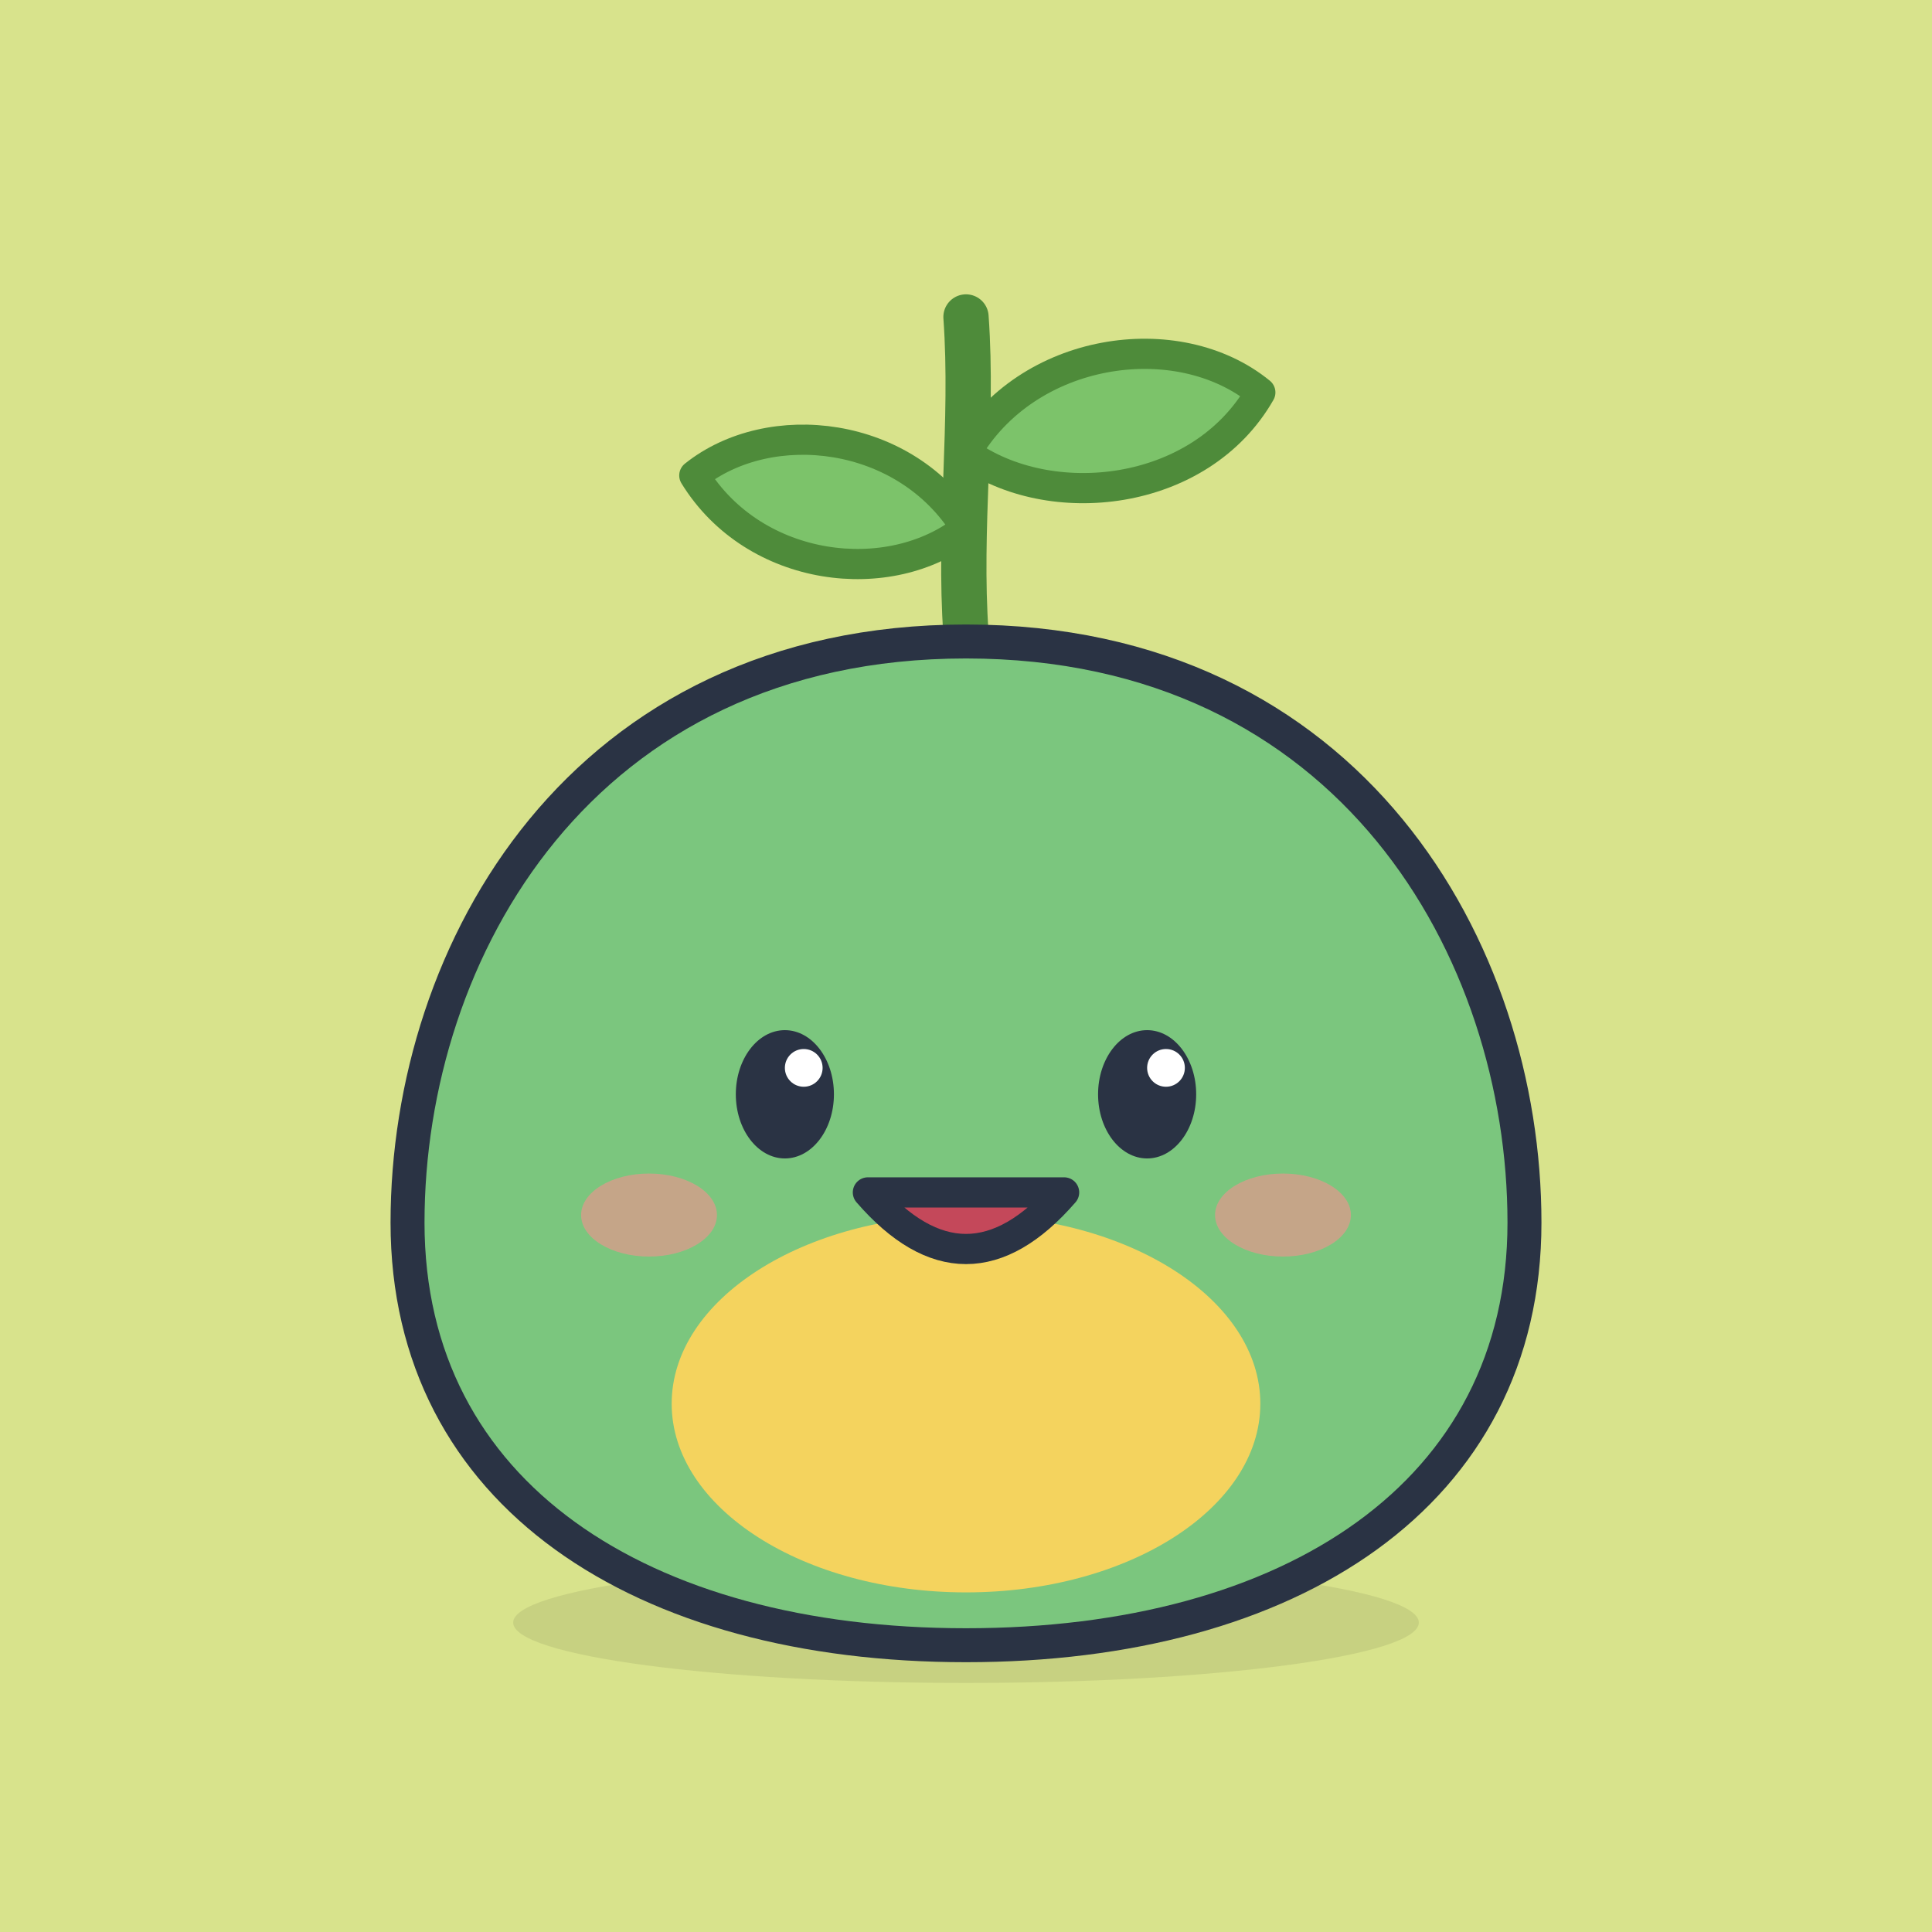
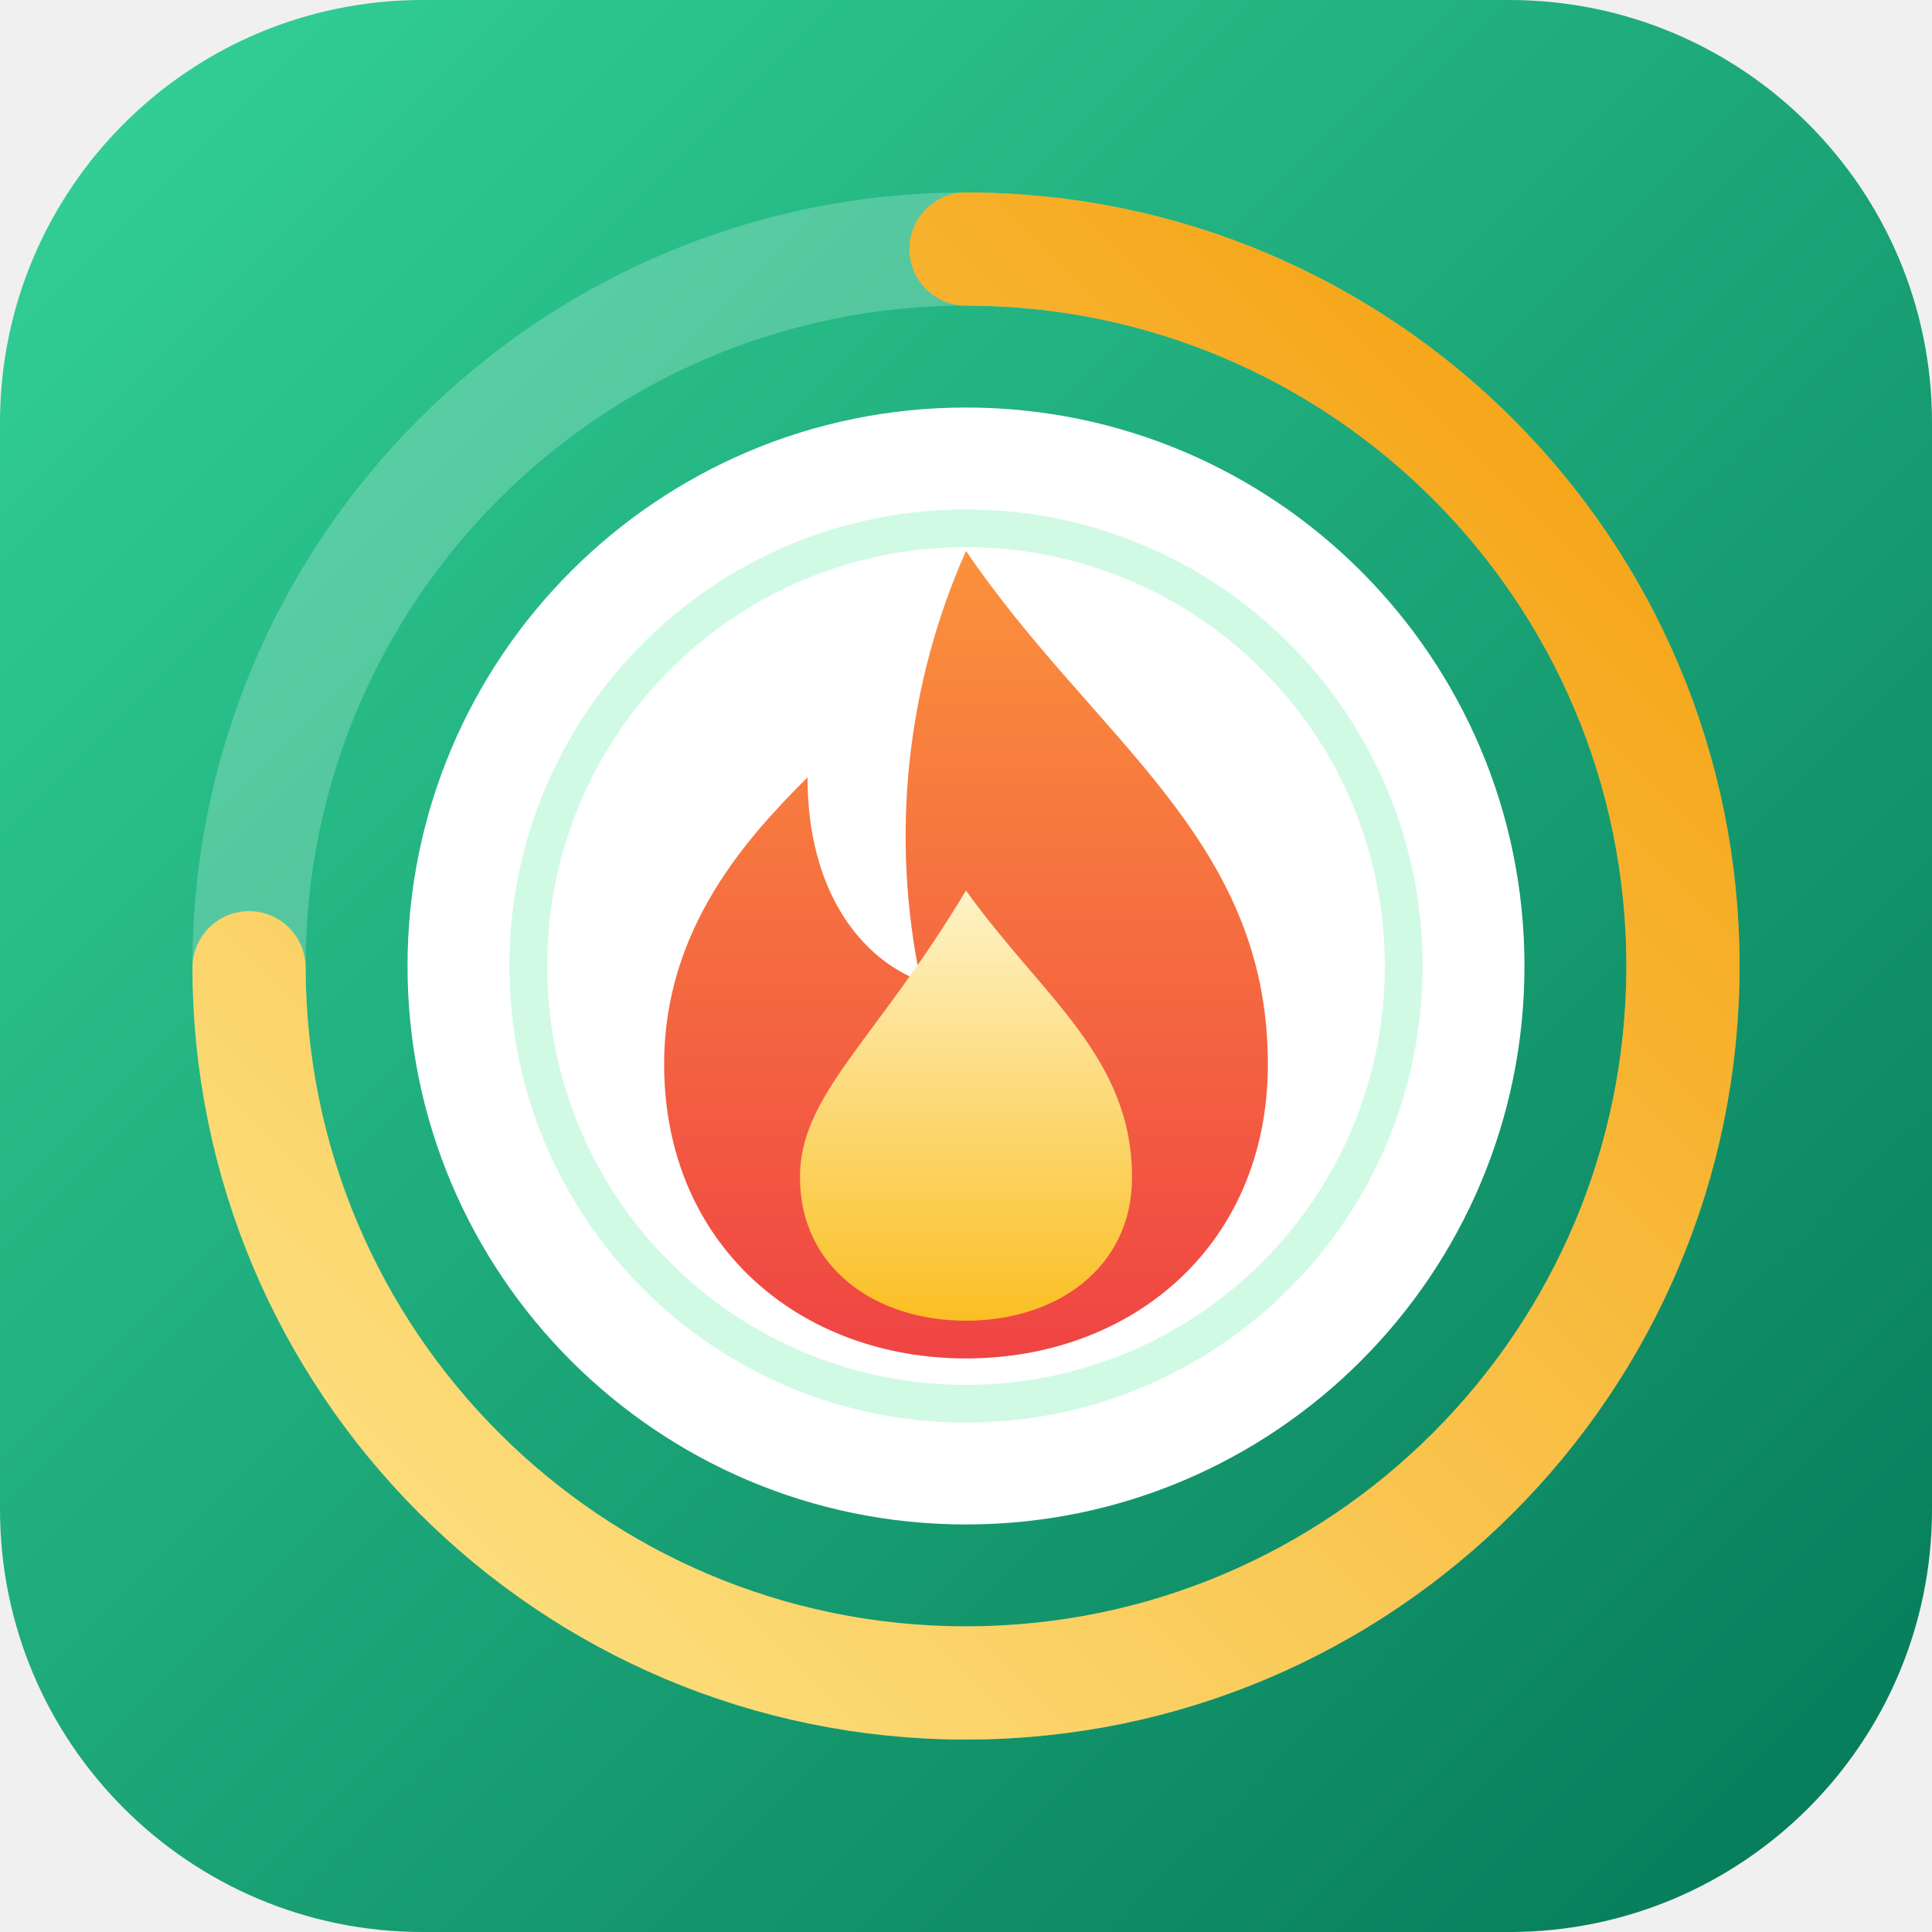
- <svg xmlns="http://www.w3.org/2000/svg" viewBox="0 0 512 512">
-   <rect width="512" height="512" rx="0" fill="#D8E38C" />
-   <ellipse cx="256" cy="430" rx="120" ry="16" fill="#000" opacity=".08" />
-   <path d="M256 168C254 140 258 112 256 84" stroke="#4E8B3A" stroke-width="12" stroke-linecap="round" fill="none" />
-   <path d="M256 120c16-28 56-34 78-16-16 28-56 32-78 16Z" fill="#7CC36A" stroke="#4E8B3A" stroke-width="8" stroke-linejoin="round" />
-   <path d="M256 140c-16-26-52-30-72-14 16 26 52 30 72 14Z" fill="#7CC36A" stroke="#4E8B3A" stroke-width="8" stroke-linejoin="round" />
-   <path d="M256 170C358 170 404 252 404 324C404 396 342 436 256 436C170 436 108 396 108 324C108 252 154 170 256 170Z" fill="#7BC67E" stroke="#2A3344" stroke-width="9" />
-   <ellipse cx="256" cy="372" rx="78" ry="50" fill="#F4D35E" />
-   <ellipse cx="208" cy="290" rx="13" ry="17" fill="#2A3344" />
-   <ellipse cx="304" cy="290" rx="13" ry="17" fill="#2A3344" />
-   <circle cx="213" cy="283" r="5" fill="#fff" />
-   <circle cx="309" cy="283" r="5" fill="#fff" />
-   <ellipse cx="172" cy="322" rx="18" ry="11" fill="#F7908F" opacity=".6" />
-   <ellipse cx="340" cy="322" rx="18" ry="11" fill="#F7908F" opacity=".6" />
-   <path d="M230 316q26 30 52 0Z" fill="#C4485A" stroke="#2A3344" stroke-width="8" stroke-linejoin="round" />
+ <svg xmlns="http://www.w3.org/2000/svg" viewBox="0 0 512 512" width="512" height="512">
+   <defs>
+     <linearGradient id="bg" x1="0" y1="0" x2="1" y2="1">
+       <stop offset="0" stop-color="#34D399" />
+       <stop offset="1" stop-color="#047857" />
+     </linearGradient>
+     <linearGradient id="ring" x1="0" y1="0" x2="1" y2="1">
+       <stop offset="0" stop-color="#FDE68A" />
+       <stop offset="1" stop-color="#F59E0B" />
+     </linearGradient>
+     <linearGradient id="flame" x1="0" y1="0" x2="0" y2="1">
+       <stop offset="0" stop-color="#FB923C" />
+       <stop offset="1" stop-color="#EF4444" />
+     </linearGradient>
+     <linearGradient id="core" x1="0" y1="0" x2="0" y2="1">
+       <stop offset="0" stop-color="#FEF3C7" />
+       <stop offset="1" stop-color="#FBBF24" />
+     </linearGradient>
+   </defs>
+   <rect width="512" height="512" rx="112" fill="url(#bg)" />
+   <circle cx="256" cy="256" r="190" fill="none" stroke="#FFFFFF" stroke-opacity="0.22" stroke-width="30" />
+   <circle cx="256" cy="256" r="190" fill="none" stroke="url(#ring)" stroke-width="30" stroke-linecap="round" stroke-dasharray="895 1194" transform="rotate(-90 256 256)" />
+   <circle cx="256" cy="256" r="148" fill="#FFFFFF" />
+   <circle cx="256" cy="256" r="116" fill="none" stroke="#D1FAE5" stroke-width="10" />
+   <path d="M256 146 C 290 196, 336 222, 336 282 C 336 330, 300 360, 256 360 C 212 360, 176 330, 176 282 C 176 246, 198 222, 214 206 C 214 236, 228 254, 244 260 C 236 222, 240 182, 256 146 Z" fill="url(#flame)" />
+   <path d="M256 236 C 276 264, 300 280, 300 312 C 300 336, 280 350, 256 350 C 232 350, 212 336, 212 312 C 212 290, 232 276, 256 236 Z" fill="url(#core)" />
</svg>
